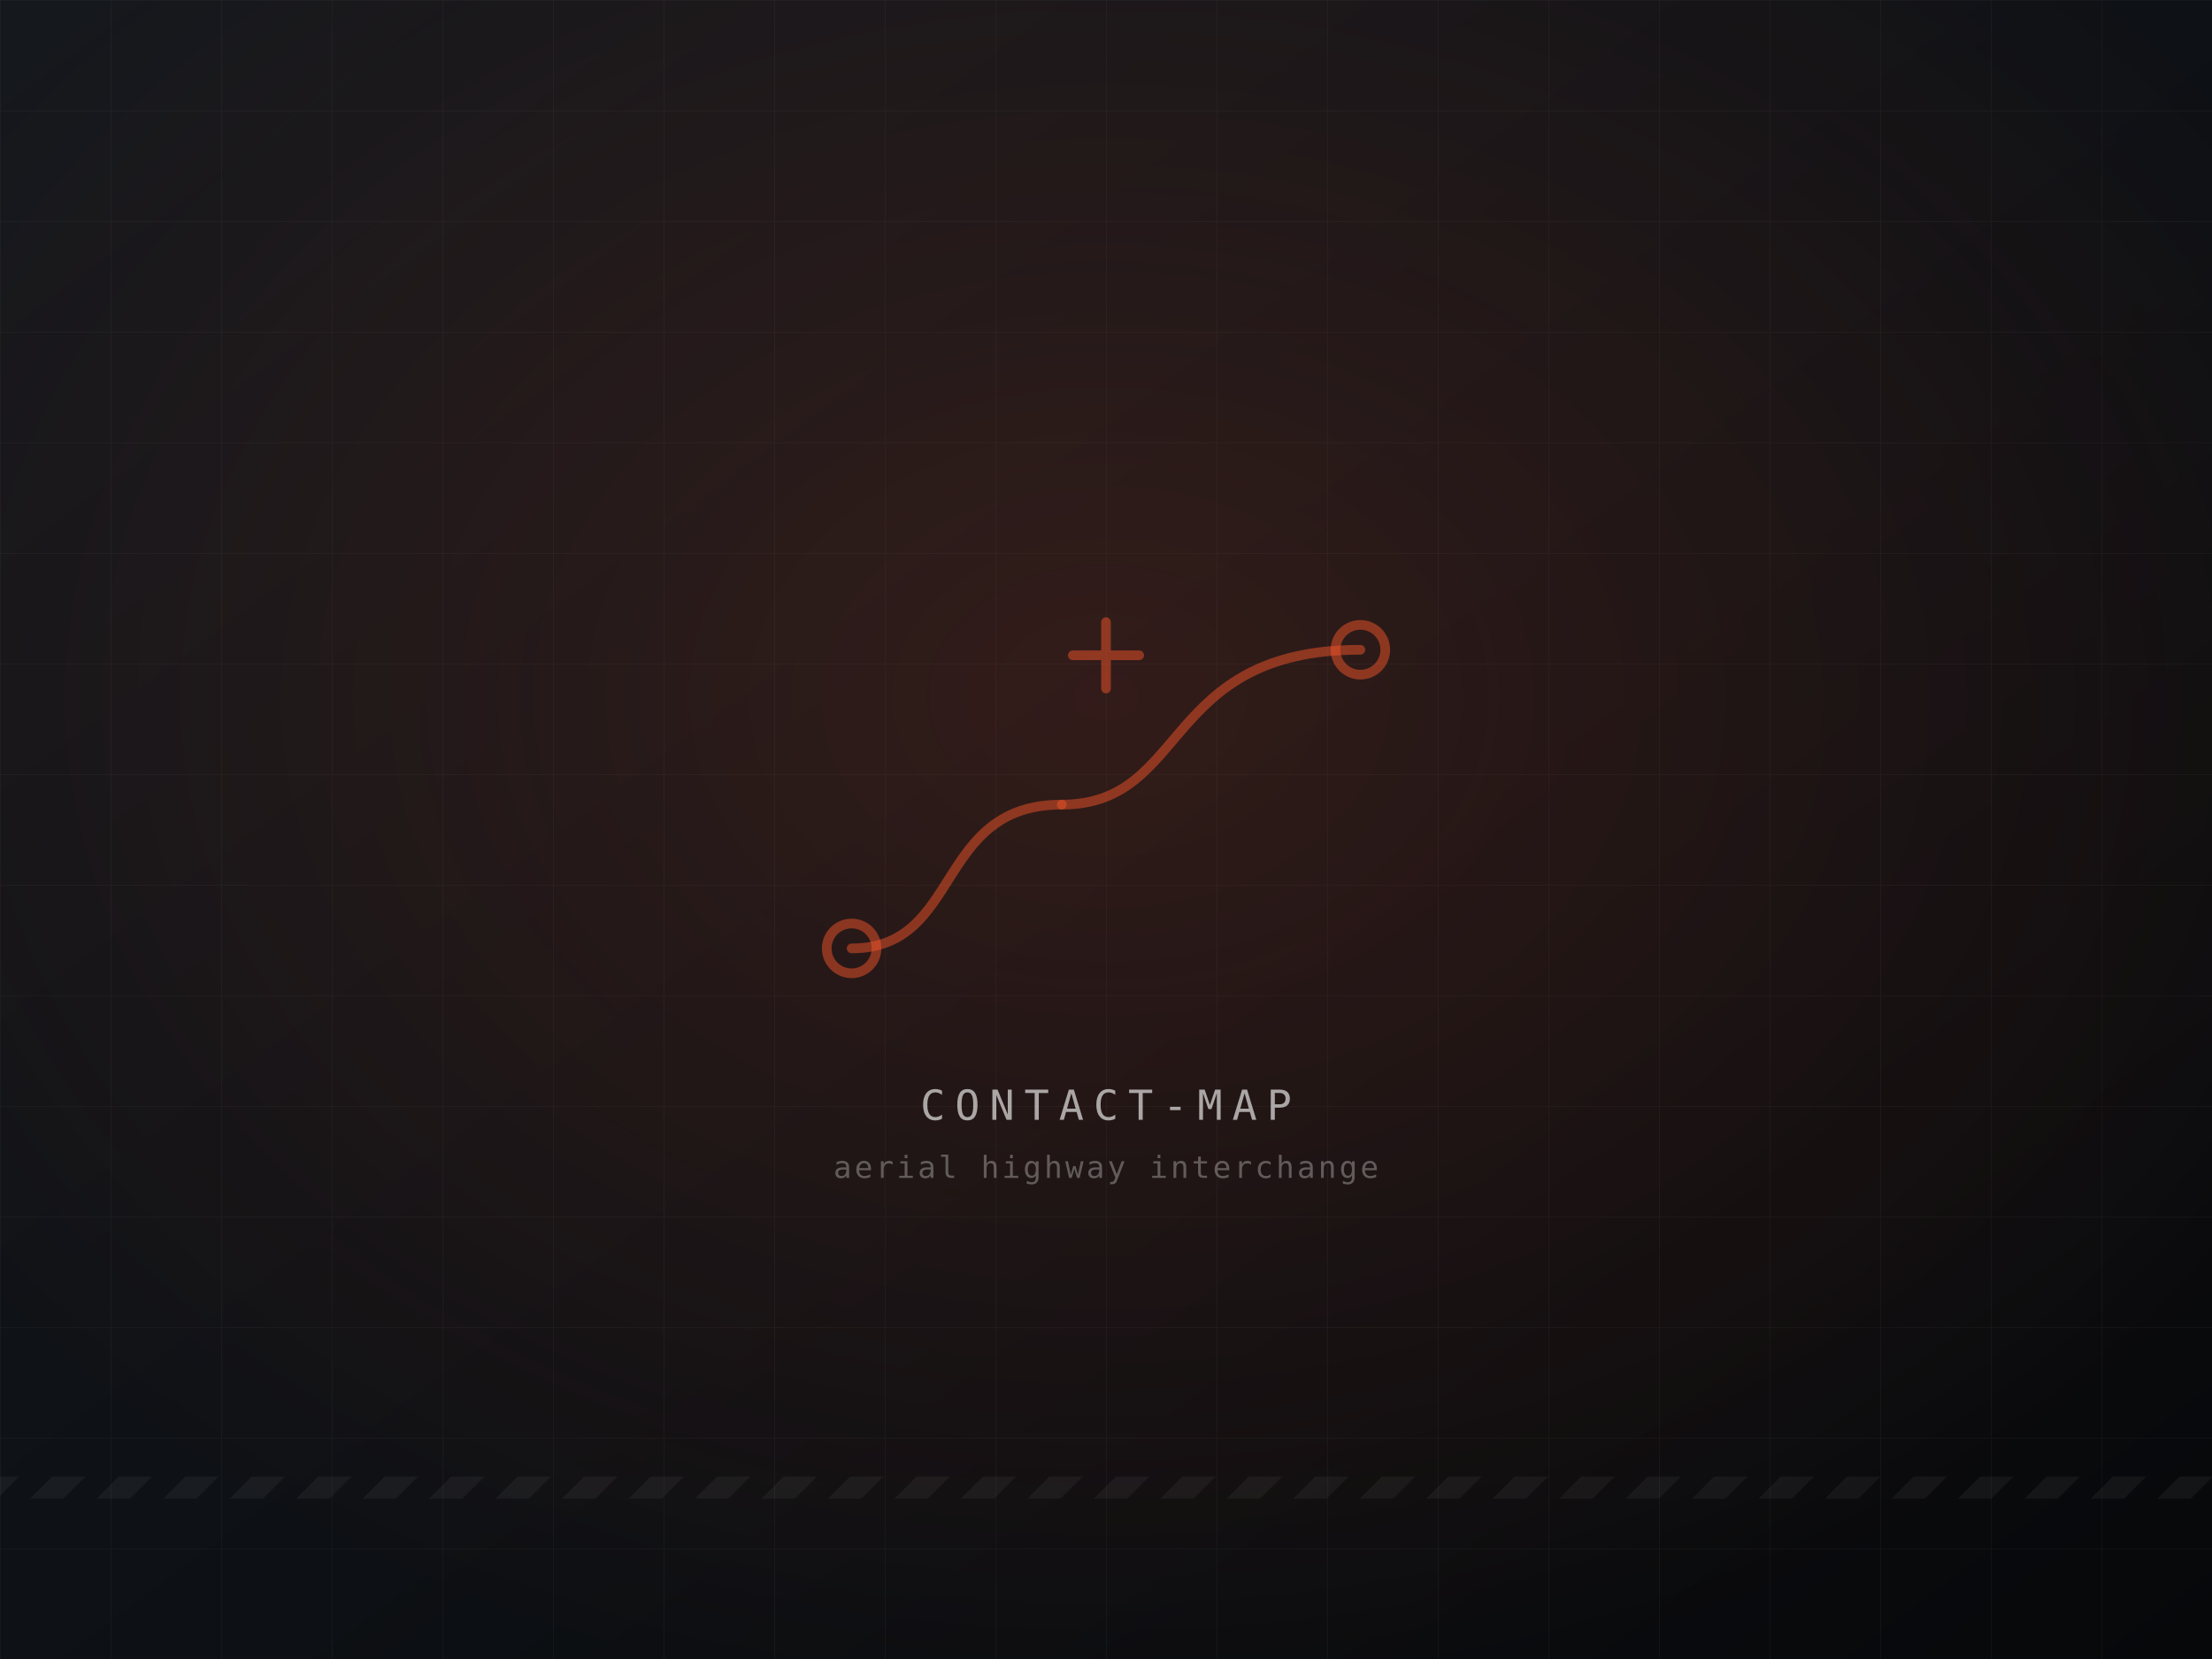
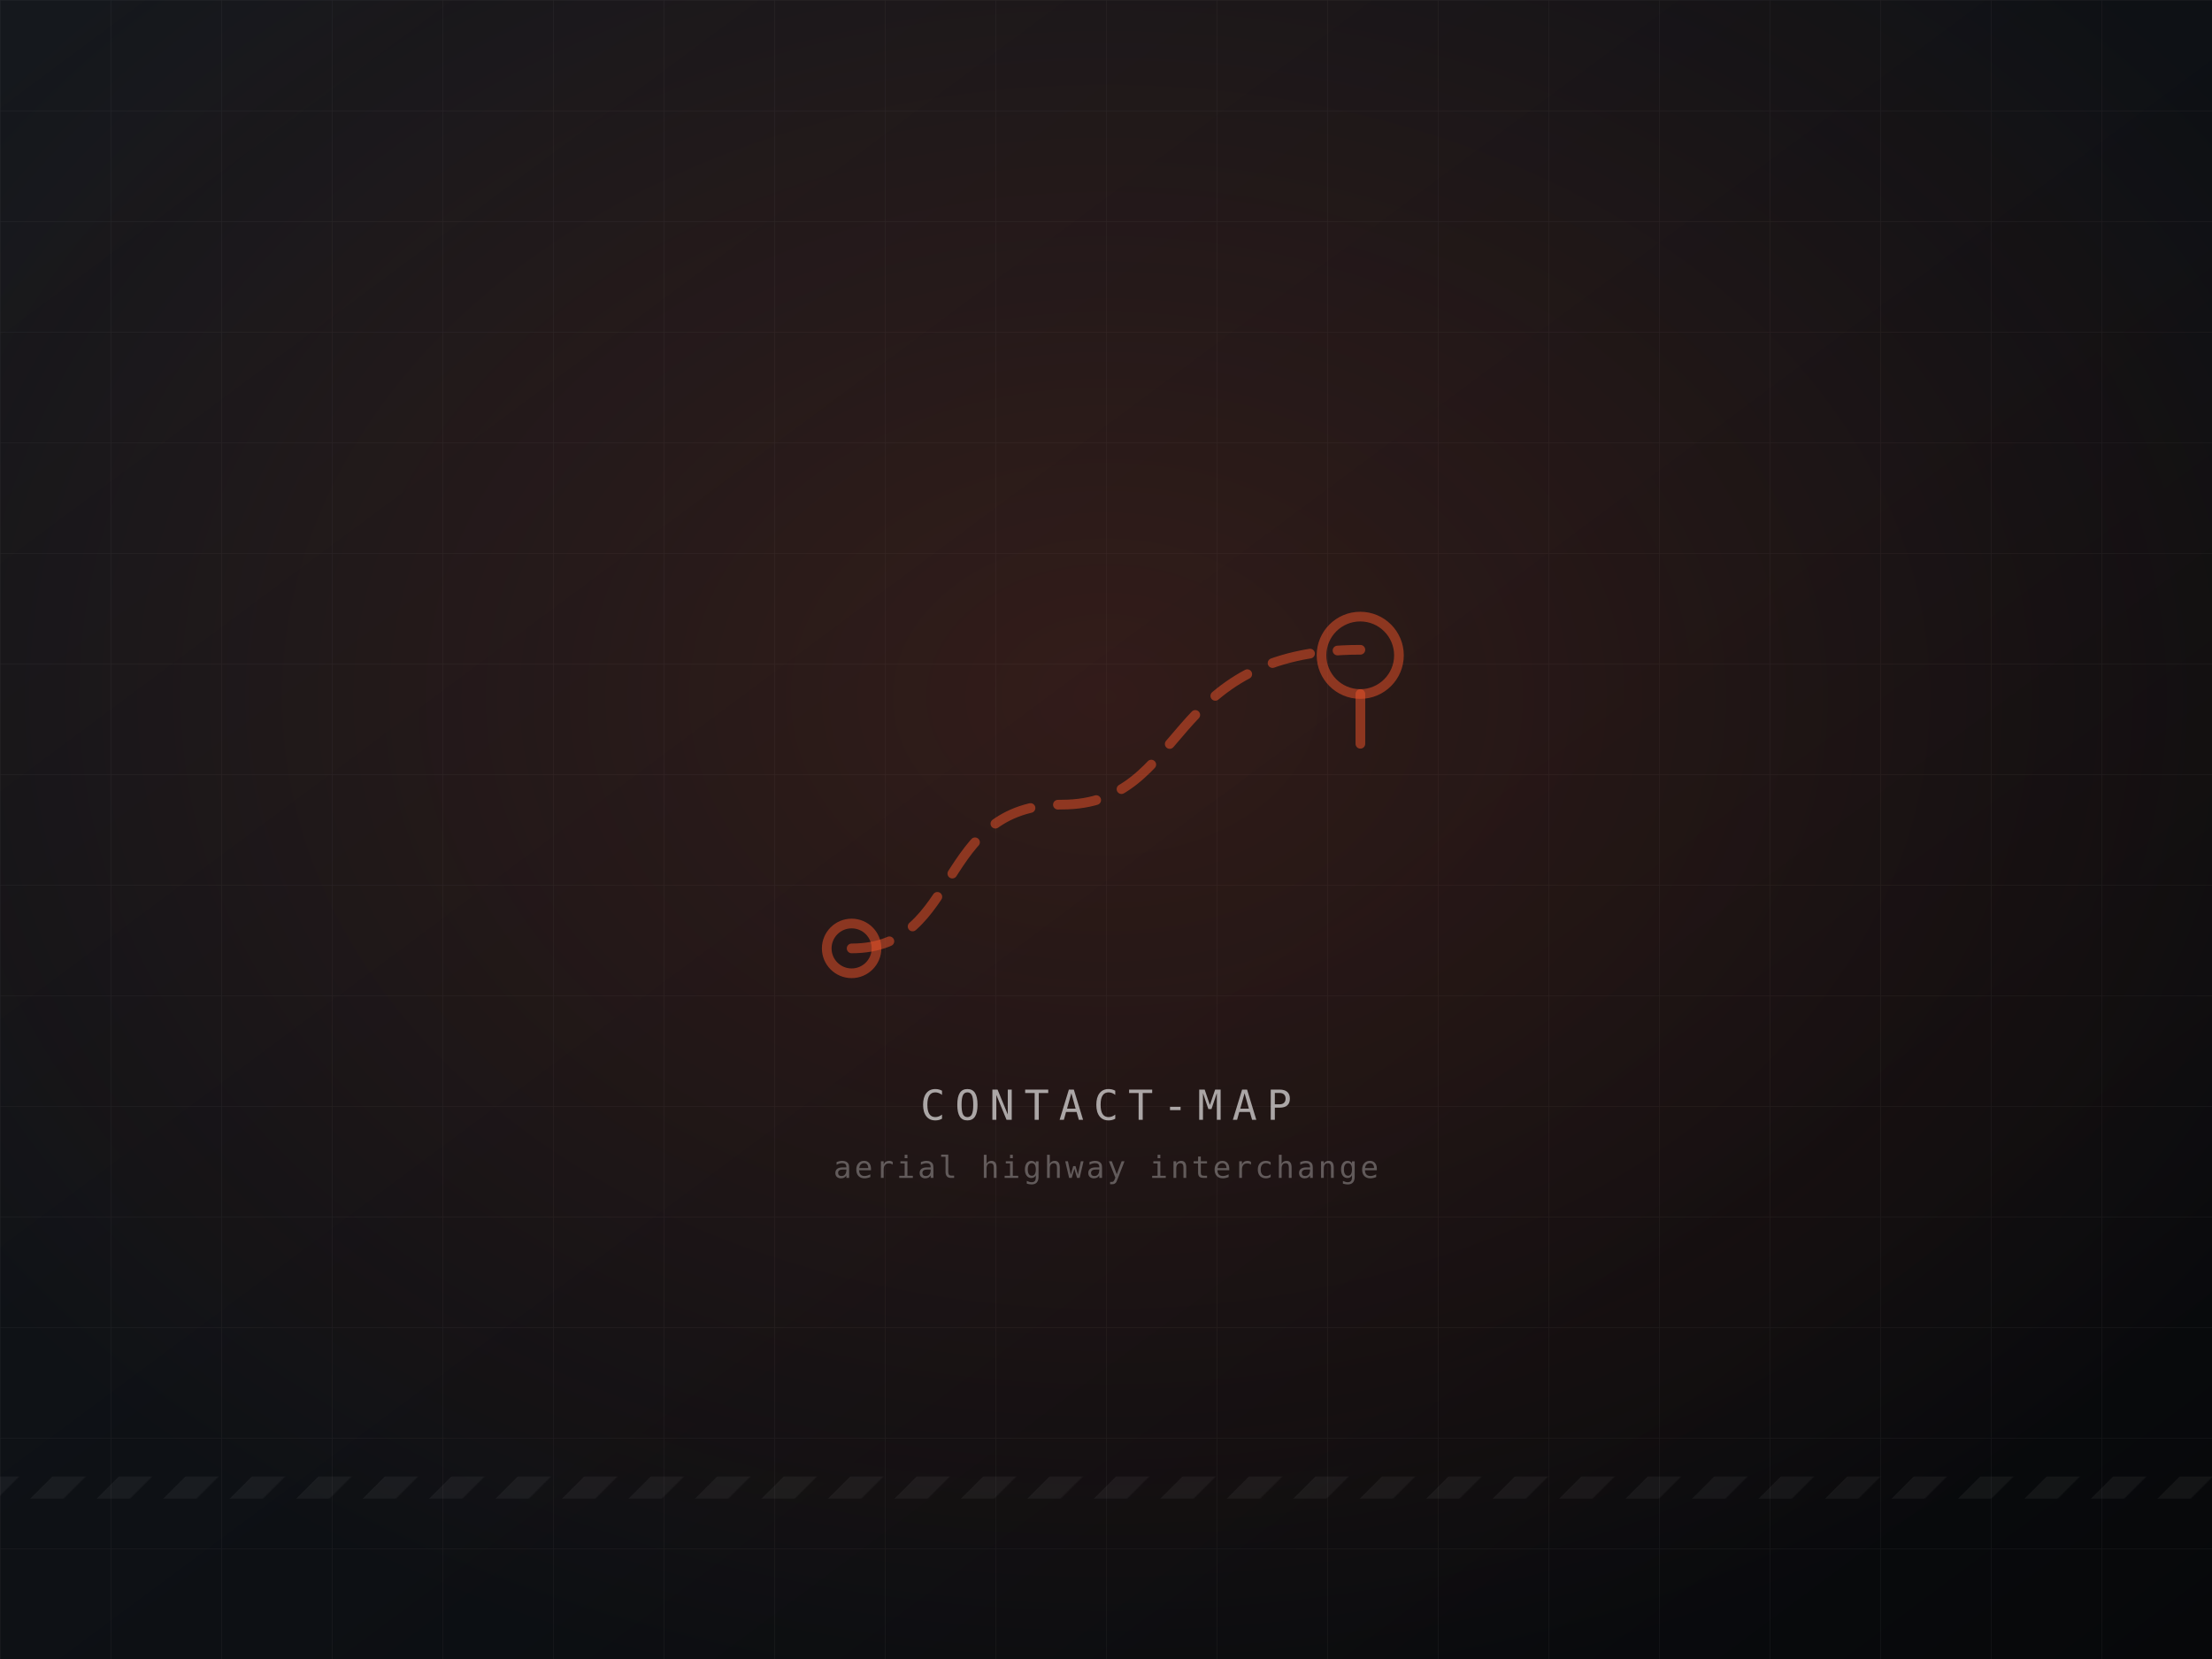
<svg xmlns="http://www.w3.org/2000/svg" viewBox="0 0 1600 1200" width="1600" height="1200" role="img" aria-label="aerial highway interchange">
  <defs>
    <linearGradient id="bgcontactmap" x1="0" y1="0" x2="1" y2="1">
      <stop offset="0" stop-color="#15181d" />
      <stop offset="0.55" stop-color="#0d1014" />
      <stop offset="1" stop-color="#07080a" />
    </linearGradient>
    <radialGradient id="glowcontactmap" cx="0.5" cy="0.42" r="0.62">
      <stop offset="0" stop-color="#f0552b" stop-opacity="0.16" />
      <stop offset="1" stop-color="#f0552b" stop-opacity="0" />
    </radialGradient>
    <pattern id="gridcontactmap" width="80" height="80" patternUnits="userSpaceOnUse">
      <path d="M80 0H0V80" fill="none" stroke="#ffffff" stroke-opacity="0.05" stroke-width="1" />
    </pattern>
    <pattern id="stripecontactmap" width="34" height="34" patternUnits="userSpaceOnUse" patternTransform="rotate(45)">
      <rect width="17" height="34" fill="#ffffff" fill-opacity="0.05" />
    </pattern>
  </defs>
  <rect width="1600" height="1200" fill="url(#bgcontactmap)" />
  <rect width="1600" height="1200" fill="url(#gridcontactmap)" />
  <rect width="1600" height="1200" fill="url(#glowcontactmap)" />
  <rect x="0" y="1068" width="1600" height="16" fill="url(#stripecontactmap)" />
  <g transform="translate(560, 410) scale(2)">
    <g fill="none" stroke="#f0552b" stroke-opacity="0.5" stroke-width="3.5" stroke-linecap="round" stroke-linejoin="round">
-       <path d="M28 138c40 0 30-52 76-52s36-56 108-56" />
+       <path d="M28 138c40 0 30-52 76-52s36-56 108-56" stroke-dasharray="14 10" />
      <circle cx="28" cy="138" r="9" />
-       <circle cx="212" cy="30" r="9" />
-       <path d="M104 86h0" />
-       <path d="M120 20 L120 44 M108 32 L132 32" />
+       <path d="M212 46a14 14 0 1 0-0.1 0" />
+       <path d="M212 46v18" />
    </g>
  </g>
  <g transform="translate(800, 810)" text-anchor="middle" font-family="ui-monospace, SFMono-Regular, Menlo, monospace">
    <text y="0" fill="#ffffff" fill-opacity="0.62" font-size="30" letter-spacing="7">CONTACT-MAP</text>
    <text y="42" fill="#ffffff" fill-opacity="0.30" font-size="22" letter-spacing="2">aerial highway interchange</text>
  </g>
</svg>
